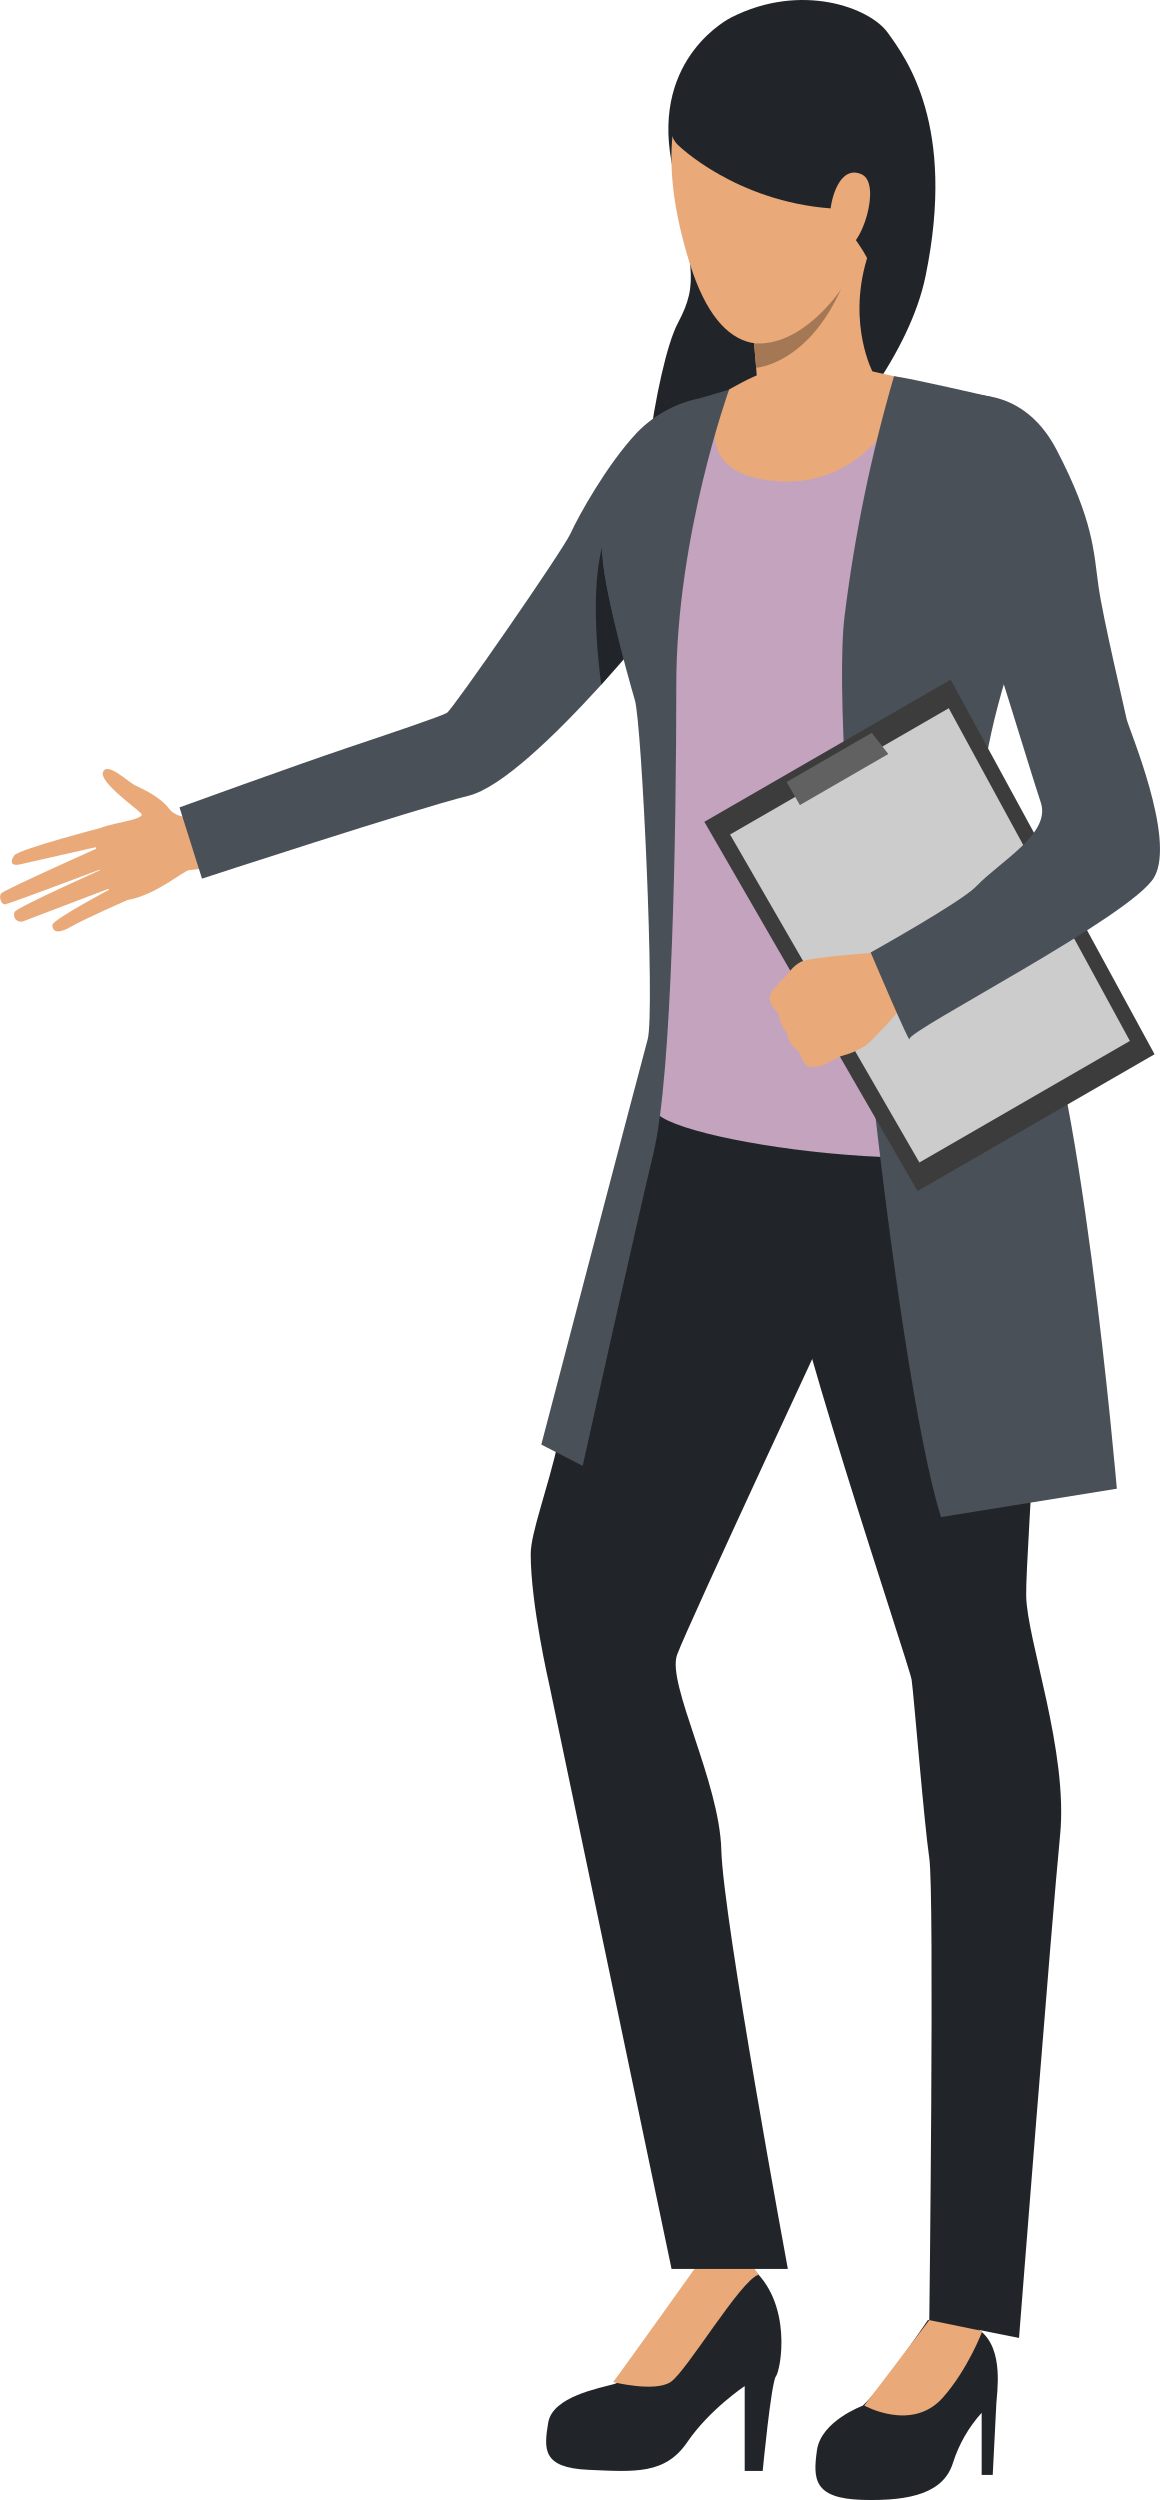
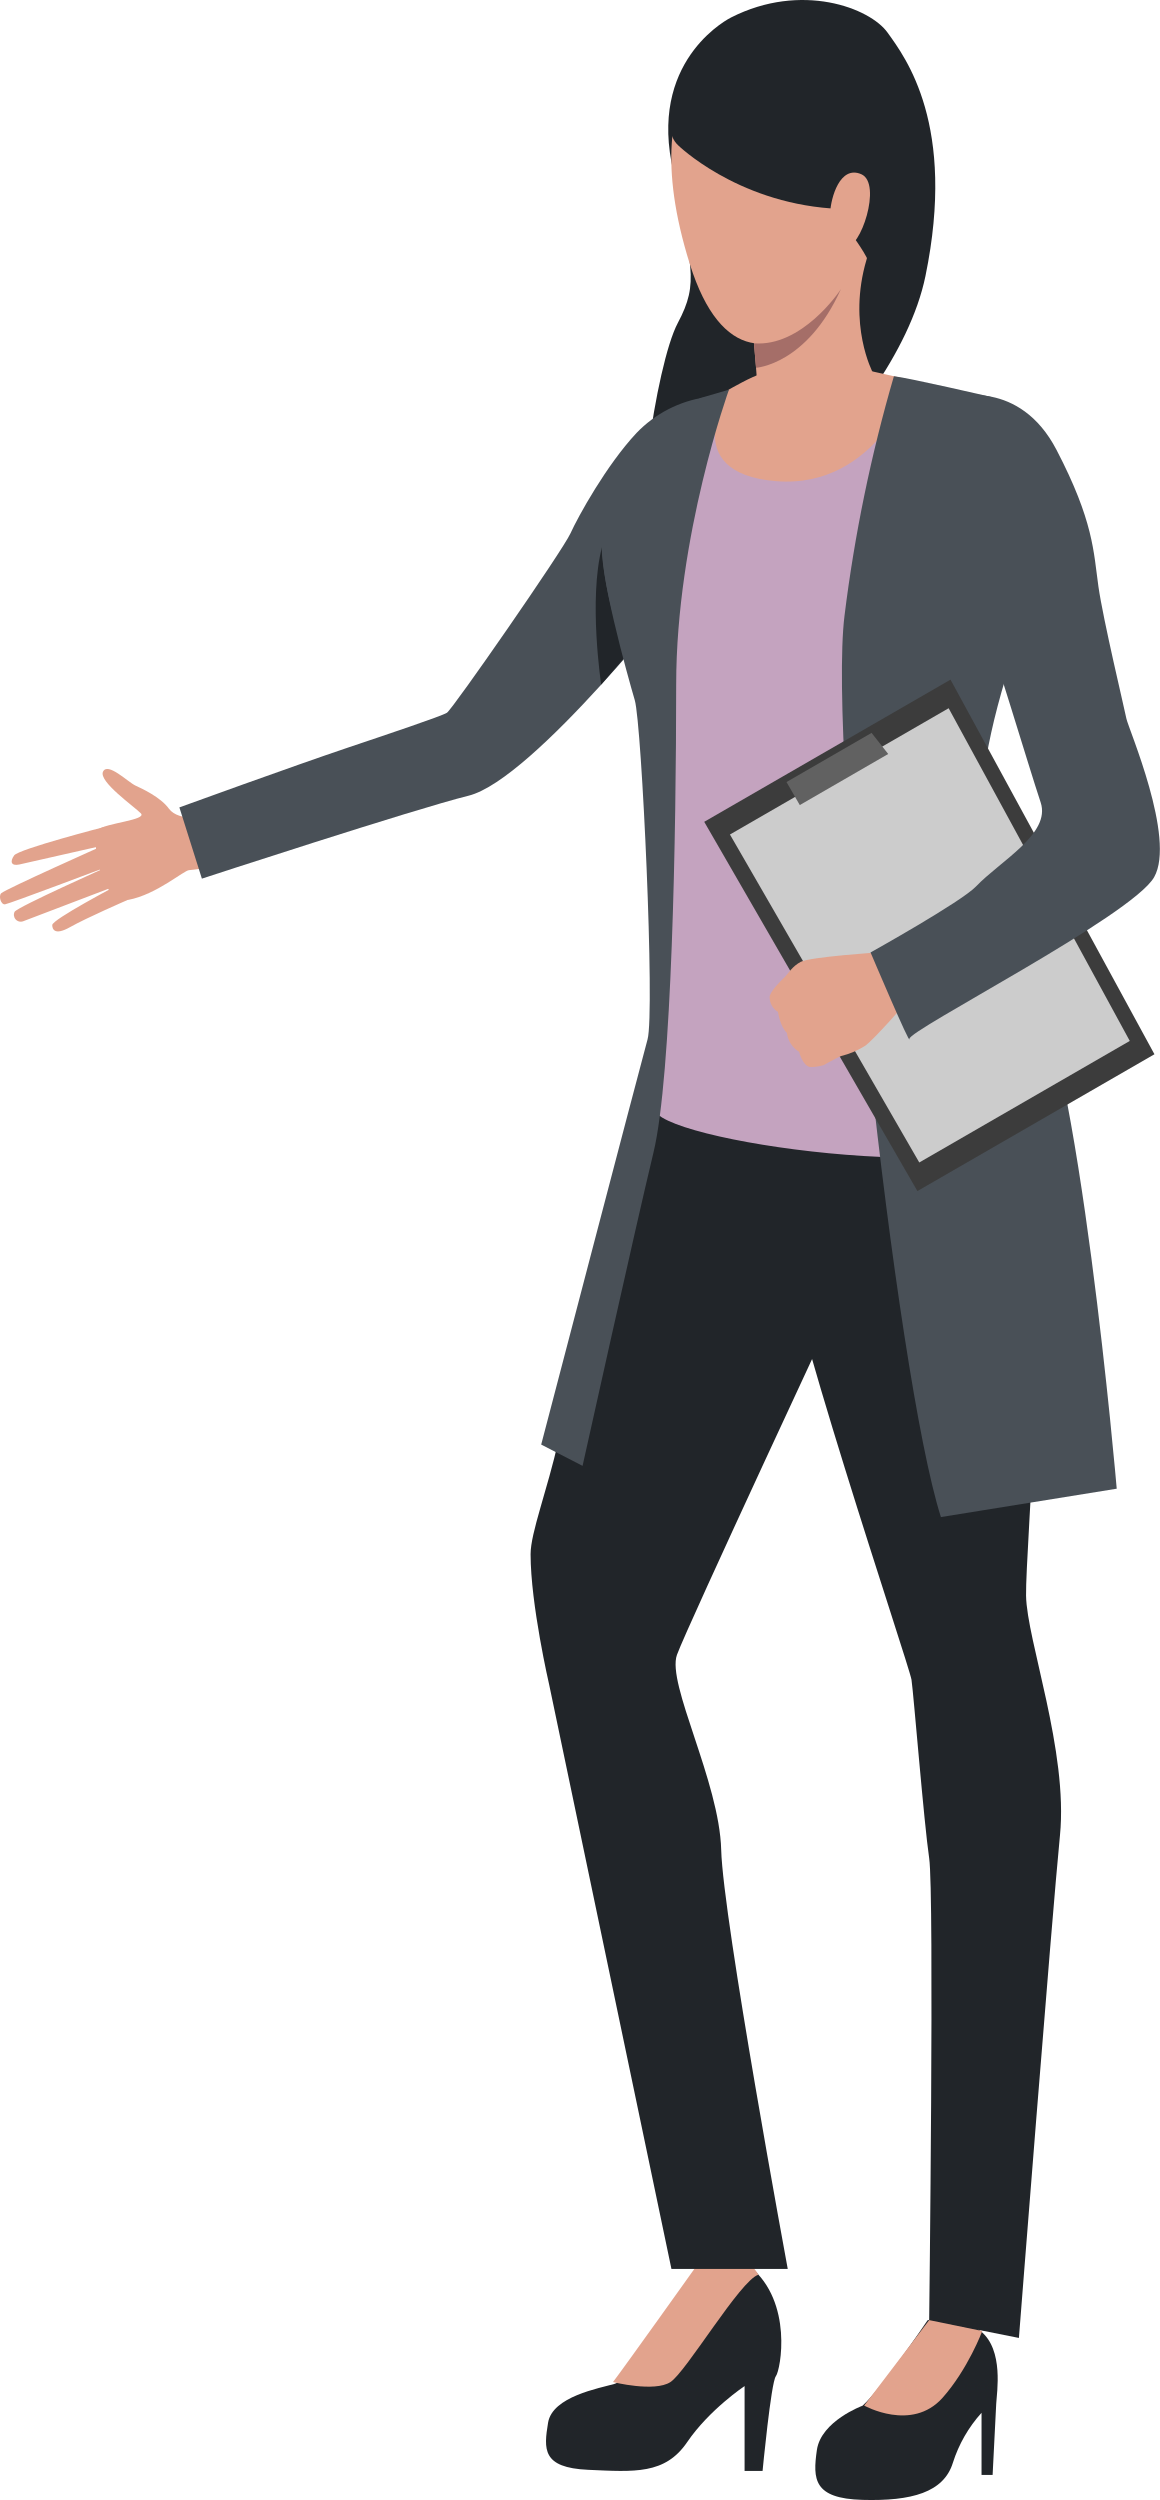
- <svg xmlns="http://www.w3.org/2000/svg" id="Layer_1" data-name="Layer 1" viewBox="0 0 298.62 643.58">
+ <svg xmlns="http://www.w3.org/2000/svg" id="Layer_1" data-name="Layer 1" viewBox="0 0 298.59 643.58">
  <defs>
-     <style>.tg-1{fill:#212529;}.tg-2{fill:#eaa978;}.tg-3{fill:#495057;}.tg-4{fill:#c4a3bf;}.tg-5{fill:#3c3c3c;}.tg-6{fill:#ccc;}.tg-7{fill:#616161;}.tg-8{fill:#a47855;}</style>
+     <style>.tg-1{fill:#212529;}.tg-2{fill:#e2a38d;}.tg-3{fill:#495057;}.tg-4{fill:#c4a3bf;}.tg-5{fill:#3c3c3c;}.tg-6{fill:#ccc;}.tg-7{fill:#616161;}.tg-8{fill:#a56e68;}</style>
  </defs>
-   <g id="Layer_2" data-name="Layer 2">
-     <g id="Layer_1-2" data-name="Layer 1-2">
-       <path class="tg-1" d="M228.55,8.44c4.63,6.45,17.72,23.75,9.72,62.63s-65.92,85.17-71,76.63,1.59-53.91,7.24-64.54,3.46-14.29-1.64-41.48S188.25,4.49,188.25,4.49C206.29-4.67,224,2,228.55,8.44Z" transform="translate(0 0)" />
-       <path class="tg-1" d="M199.76,611.71c1.24-1.6,4.46-19.07-6.59-28.15s-13.27,0-13.27,0a50.71,50.71,0,0,1-6,10c-2.86,3.73-11.76,19-15.68,20.13s-16,3.23-17.1,10-1.61,11.59,10.33,12.12,19.78,1.24,25.48-7.13,14.78-14.43,14.78-14.43V636.1h4.63S198.52,613.31,199.76,611.71Z" transform="translate(0 0)" />
-       <path class="tg-2" d="M195.26,585.59s-4.47-9.07-15.78-2.48c0,0-18.65,26.19-21.65,30.11,0,0,10.69,2.67,14.79,0S190.62,587,195.26,585.59Z" transform="translate(0 0)" />
-       <path class="tg-2" d="M54.11,223.2a46.36,46.36,0,0,1-5.37.8c-1.34,0-8.35,6.28-15.69,7.66s-9.66-16.39-7.76-18.08,12.67-2.47,11-4.2-10.95-8.19-9.74-10.73,6.38,2.66,8.38,3.6c1.52.7,6.44,2.94,8.59,5.94,2.59,3.49,10,2.07,10,2.07Z" transform="translate(0 0)" />
-       <path class="tg-2" d="M32.81,231.71s-10.52,4.57-14.72,6.95-4.61.34-4.61-.53c0-1.43,16.58-10.14,16.58-10.14S7.77,236.5,6,237.16a1.77,1.77,0,0,1-2.21-2.44C4.52,233.48,28,223,28,223s-25.54,9.65-26.66,9.8-1.72-2.19-1-2.85c1.24-1.12,26.34-12.31,26.34-12.31S7.1,222.1,5,222.55s-2.48-.73-1.32-2.35S27,212.85,27,212.85Z" transform="translate(0 0)" />
-       <path class="tg-1" d="M256.49,618.78c.14-2.85,2-13.85-4-18.66s-13.67-2.81-13.67-2.81-11.94,17.73-16.75,22c0,0-10.68,3.93-11.75,11.41s-.9,12.48,11.75,12.83,20.9-1.92,23.26-9.55a35,35,0,0,1,7.38-12.87v16h2.85S256.35,621.63,256.49,618.78Z" transform="translate(0 0)" />
-       <path class="tg-1" d="M200.76,313.7c0,16.73,33.37,115,33.92,118.73s3.21,36.85,4.55,45.94,0,118.9,0,118.9l23.1,4.59s8.43-107.74,10.57-129.38-8.55-50.23-8.73-61.72,6.33-89.53,2.24-112.76-19.16-42.83-19.16-42.83C210.91,227.83,200.76,297,200.76,313.7Z" transform="translate(0 0)" />
-       <path class="tg-1" d="M217.3,332.22S177,418.55,174.3,426s10.94,32.6,11.39,50.24S202.82,584.1,202.82,584.1H172.88L141.41,433.72s-4.79-20.71-4.79-33.61c0-5.56,4.28-16.36,7.22-29.45s27.7-107.59,27.7-107.59C247.87,235.64,217.3,332.22,217.3,332.22Z" transform="translate(0 0)" />
-       <path class="tg-2" d="M242.62,617.33c6.6-7.4,10.28-17.25,10.28-17.25l-13.67-2.81-16.74,22S234.71,626.11,242.62,617.33Z" transform="translate(0 0)" />
-       <path class="tg-3" d="M176.09,151.09s-38.67,49.62-55.47,53.76C106.85,208.24,52,226.19,52,226.19l-5.79-18.34s29.17-10.61,43.73-15.51c9.43-3.17,23.68-7.94,25.14-8.85s29.8-41.76,31.8-46.17,9.28-17.59,17-25.85a31,31,0,0,1,17.92-9.23C204.91,117.3,176.09,151.09,176.09,151.09Z" transform="translate(0 0)" />
-       <path class="tg-4" d="M225.73,96.9c4.22,1.47,27.74,3.86,36.38,10.57,9.93,7.71,8.26,46.64,8.26,46.64s-22.77,38.39-24.79,43.53-2.37,25.77.63,28.87C259.89,240.82,271.46,291,271.46,291c-17,15.06-103.55,2.54-103-5.73S170,221.34,167,206.46s3.13-19.83-3.3-34.71-9.55-27.55-6.43-36,20.94-31.59,25.53-32.51,17.81-7.16,17.81-7.16C209.21,94.79,221.51,95.43,225.73,96.9Z" transform="translate(0 0)" />
-       <path class="tg-2" d="M223.1,66.85c-4.95,16.75,1.62,29.06,1.62,29.06C209.1,125.75,195.36,112,195.36,112c.25-3.63-.17-10.7-.7-17.3-.17-2.2-.36-4.3-.54-6.3-.46-4.92-.85-8.56-.85-8.56S228.05,50.1,223.1,66.85Z" transform="translate(0 0)" />
-       <path class="tg-1" d="M161.33,168.69C155,152.36,155,140.85,155,140.85c-3.52,13.38-.21,35.38-.21,35.38Z" transform="translate(0 0)" />
-       <path class="tg-2" d="M224.6,95.61s-26.87.41-28.69.7-8.29,4-8.29,4S174,121.82,199.88,123.87,235.28,98,235.28,98Z" transform="translate(0 0)" />
-       <path class="tg-3" d="M180.22,102.5c-14.6,12.24-23.64,26.58-25.16,36.24-1.21,7.67,6.56,35.3,8.38,41.5s5.22,80.31,3.29,87.33-27.38,104.31-27.38,104.31L150,377.36s13.52-61,18.26-80.68,5.84-82.13,5.84-120.45,13.59-75.92,13.59-75.92Z" transform="translate(0 0)" />
-       <path class="tg-3" d="M255.1,102.17s20.54,21.38,6.26,64.55-10.11,61.49,3.15,82.17,23,134.35,23,134.35l-45.26,7.3c-11.68-36.54-29.11-197.35-24.82-232a392,392,0,0,1,12.72-61.69C234.12,97.3,255.1,102.17,255.1,102.17Z" transform="translate(0 0)" />
-       <polygon class="tg-5" points="244.72 174.96 297.22 271.4 236.2 306.62 181.32 211.56 244.72 174.96" />
-       <polygon class="tg-6" points="244.24 182.32 290.87 267.97 236.68 299.26 187.94 214.83 244.24 182.32" />
-       <polygon class="tg-7" points="228.68 194.1 224.4 188.67 202.5 201.32 205.92 207.25 228.68 194.1" />
-       <path class="tg-2" d="M205.77,270.79a6.67,6.67,0,0,1-3.17-4.89c-1.81-1.72-2.28-5.39-2.28-5.39a4.41,4.41,0,0,1-2.16-3.74c-.12-1.36,3.14-4.54,3.48-4.84,1-.8,1.87-2.6,3.82-3.9a6.82,6.82,0,0,1,.68-.41c2.48-1.31,20.48-2.48,20.48-2.48l3,6.32,4.06,6.18s-8.57,9.95-11,11.63a21,21,0,0,1-6.12,2.59,9.19,9.19,0,0,0-1.11.5c-1.41.7-3.33,1.82-3.33,1.82a11.47,11.47,0,0,1-3.59.51C206.53,274.2,205.77,270.79,205.77,270.79Z" transform="translate(0 0)" />
-       <path class="tg-3" d="M253.07,160.41c2.21,4.69,11.7,36.68,14.86,46.16,2.69,8.07-10.41,15.08-16.63,21.62-3.82,4-27.16,17-27.16,17s10.37,24.46,10,22.26,57.35-31.69,63-41.64S290.47,187.41,290,185s-6-25.53-7.2-34c-1.27-9-1.23-16.81-10.78-35.17s-26.21-13.59-26.21-13.59C231.68,108.21,250.86,155.72,253.07,160.41Z" transform="translate(0 0)" />
-       <path class="tg-2" d="M230.05,30.9c4.23,31.2-36.35,88.27-52.43,37.1s13.6-60.5,13.6-60.5S225.82-.3,230.05,30.9Z" transform="translate(0 0)" />
-       <path class="tg-1" d="M219.25,9.14c27,22.48,5,60,5,60C223.52,64.78,214,53.66,214,53.66c-24.68-1.81-39.42-16.28-39.42-16.28C164.62,28.11,192.25-13.34,219.25,9.14Z" transform="translate(0 0)" />
-       <path class="tg-2" d="M217.74,63.43c3.66,1.06,9.51-16.22,4-18.59s-7.81,6.11-8,9.84C213.29,63.49,217.75,63.43,217.74,63.43Z" transform="translate(0 0)" />
-       <path class="tg-8" d="M216.51,74.42c-8.75,19.48-21.85,20.26-21.85,20.26-.17-2.2-.36-4.3-.54-6.3C206.35,89.36,216,75.27,216.51,74.42Z" transform="translate(0 0)" />
-     </g>
-   </g>
+   <path class="tg-1" d="M228.55,8.44c4.63,6.45,17.72,23.75,9.72,62.63s-65.92,85.17-71,76.63,1.59-53.91,7.24-64.54,3.46-14.29-1.64-41.48S188.25,4.49,188.25,4.49C206.29-4.67,224,2,228.55,8.44Z" transform="translate(-0.03 0)" />
+   <path class="tg-1" d="M199.76,611.71c1.24-1.6,4.46-19.07-6.59-28.15s-13.27,0-13.27,0a50.71,50.71,0,0,1-6,10c-2.86,3.73-11.76,19-15.68,20.13s-16,3.23-17.1,10-1.61,11.59,10.33,12.12,19.78,1.24,25.48-7.13,14.78-14.43,14.78-14.43V636.1h4.63S198.52,613.31,199.76,611.71Z" transform="translate(-0.03 0)" />
+   <path class="tg-2" d="M195.26,585.59s-4.47-9.07-15.78-2.48c0,0-18.65,26.19-21.65,30.11,0,0,10.69,2.67,14.79,0S190.62,587,195.26,585.59Z" transform="translate(-0.03 0)" />
+   <path class="tg-2" d="M54.11,223.2a46.36,46.36,0,0,1-5.37.8c-1.34,0-8.35,6.28-15.69,7.66s-9.66-16.39-7.76-18.08,12.67-2.47,11-4.2-10.95-8.19-9.74-10.73,6.38,2.66,8.38,3.6c1.52.7,6.44,2.94,8.59,5.94,2.59,3.49,10,2.07,10,2.07Z" transform="translate(-0.03 0)" />
+   <path class="tg-2" d="M32.81,231.71s-10.52,4.57-14.72,6.95-4.61.34-4.61-.53c0-1.43,16.58-10.14,16.58-10.14S7.77,236.5,6,237.16a1.77,1.77,0,0,1-2.21-2.44C4.52,233.48,28,223,28,223s-25.54,9.65-26.66,9.8-1.72-2.19-1-2.85c1.24-1.12,26.34-12.31,26.34-12.31S7.1,222.1,5,222.55s-2.48-.73-1.32-2.35S27,212.85,27,212.85Z" transform="translate(-0.03 0)" />
+   <path class="tg-1" d="M256.49,618.78c.14-2.85,2-13.85-4-18.66s-13.67-2.81-13.67-2.81-11.94,17.73-16.75,22c0,0-10.68,3.93-11.75,11.41s-.9,12.48,11.75,12.83,20.9-1.92,23.26-9.55a35,35,0,0,1,7.38-12.87v16h2.85S256.35,621.63,256.49,618.78Z" transform="translate(-0.03 0)" />
+   <path class="tg-1" d="M200.76,313.7c0,16.73,33.37,115,33.92,118.73s3.21,36.85,4.55,45.94,0,118.9,0,118.9l23.1,4.59s8.43-107.74,10.57-129.38-8.55-50.23-8.73-61.72,6.33-89.53,2.24-112.76-19.16-42.83-19.16-42.83C210.91,227.83,200.76,297,200.76,313.7Z" transform="translate(-0.03 0)" />
+   <path class="tg-1" d="M217.3,332.22S177,418.55,174.3,426s10.94,32.6,11.39,50.24S202.82,584.1,202.82,584.1H172.88L141.41,433.72s-4.79-20.71-4.79-33.61c0-5.56,4.28-16.36,7.22-29.45s27.7-107.59,27.7-107.59C247.87,235.64,217.3,332.22,217.3,332.22Z" transform="translate(-0.03 0)" />
+   <path class="tg-2" d="M242.62,617.33c6.6-7.4,10.28-17.25,10.28-17.25l-13.67-2.81-16.74,22S234.71,626.11,242.62,617.33Z" transform="translate(-0.03 0)" />
+   <path class="tg-3" d="M176.09,151.09s-38.67,49.62-55.47,53.76C106.85,208.24,52,226.19,52,226.19l-5.79-18.34s29.17-10.61,43.73-15.51c9.43-3.17,23.68-7.94,25.14-8.85s29.8-41.76,31.8-46.17,9.28-17.59,17-25.85a31,31,0,0,1,17.92-9.23C204.91,117.3,176.09,151.09,176.09,151.09Z" transform="translate(-0.03 0)" />
+   <path class="tg-4" d="M225.73,96.9c4.22,1.47,27.74,3.86,36.38,10.57,9.93,7.71,8.26,46.64,8.26,46.64s-22.77,38.39-24.79,43.53-2.37,25.77.63,28.87C259.89,240.82,271.46,291,271.46,291c-17,15.06-103.55,2.54-103-5.73S170,221.34,167,206.46s3.13-19.83-3.3-34.71-9.55-27.55-6.43-36,20.94-31.59,25.53-32.51,17.81-7.16,17.81-7.16C209.21,94.79,221.51,95.43,225.73,96.9Z" transform="translate(-0.03 0)" />
+   <path class="tg-2" d="M223.1,66.85c-4.95,16.75,1.62,29.06,1.62,29.06C209.1,125.75,195.36,112,195.36,112c.25-3.63-.17-10.7-.7-17.3-.17-2.2-.36-4.3-.54-6.3-.46-4.92-.85-8.56-.85-8.56S228.05,50.1,223.1,66.85Z" transform="translate(-0.03 0)" />
+   <path class="tg-1" d="M161.33,168.69C155,152.36,155,140.85,155,140.85c-3.52,13.38-.21,35.38-.21,35.38Z" transform="translate(-0.03 0)" />
+   <path class="tg-2" d="M224.6,95.61s-26.87.41-28.69.7-8.29,4-8.29,4S174,121.82,199.88,123.87,235.28,98,235.28,98Z" transform="translate(-0.03 0)" />
+   <path class="tg-3" d="M180.22,102.5c-14.6,12.24-23.64,26.58-25.16,36.24-1.21,7.67,6.56,35.3,8.38,41.5s5.22,80.31,3.29,87.33-27.38,104.31-27.38,104.31L150,377.36s13.52-61,18.26-80.68,5.84-82.13,5.84-120.45,13.59-75.92,13.59-75.92Z" transform="translate(-0.03 0)" />
+   <path class="tg-3" d="M255.1,102.17s20.54,21.38,6.26,64.55-10.11,61.49,3.15,82.17,23,134.35,23,134.35l-45.26,7.3c-11.68-36.54-29.11-197.35-24.82-232a392,392,0,0,1,12.72-61.69C234.12,97.3,255.1,102.17,255.1,102.17Z" transform="translate(-0.03 0)" />
+   <polygon class="tg-5" points="244.69 174.96 297.19 271.4 236.17 306.62 181.29 211.56 244.69 174.96" />
+   <polygon class="tg-6" points="244.21 182.32 290.84 267.97 236.65 299.26 187.91 214.83 244.21 182.32" />
+   <polygon class="tg-7" points="228.65 194.1 224.37 188.67 202.47 201.32 205.89 207.25 228.65 194.1" />
+   <path class="tg-2" d="M205.77,270.79a6.67,6.67,0,0,1-3.17-4.89c-1.81-1.72-2.28-5.39-2.28-5.39a4.41,4.41,0,0,1-2.16-3.74c-.12-1.36,3.14-4.54,3.48-4.84,1-.8,1.87-2.6,3.82-3.9a6.82,6.82,0,0,1,.68-.41c2.48-1.31,20.48-2.48,20.48-2.48l3,6.32,4.06,6.18s-8.57,9.95-11,11.63a21,21,0,0,1-6.12,2.59,9.19,9.19,0,0,0-1.11.5c-1.41.7-3.33,1.82-3.33,1.82a11.47,11.47,0,0,1-3.59.51C206.53,274.2,205.77,270.79,205.77,270.79Z" transform="translate(-0.03 0)" />
+   <path class="tg-3" d="M253.07,160.41c2.21,4.69,11.7,36.68,14.86,46.16,2.69,8.07-10.41,15.08-16.63,21.62-3.82,4-27.16,17-27.16,17s10.37,24.46,10,22.26,57.35-31.69,63-41.64S290.47,187.41,290,185s-6-25.53-7.2-34c-1.27-9-1.23-16.81-10.78-35.17s-26.21-13.59-26.21-13.59C231.68,108.21,250.86,155.72,253.07,160.41Z" transform="translate(-0.03 0)" />
+   <path class="tg-2" d="M230.05,30.9c4.23,31.2-36.35,88.27-52.43,37.1s13.6-60.5,13.6-60.5S225.82-.3,230.05,30.9Z" transform="translate(-0.03 0)" />
+   <path class="tg-1" d="M219.25,9.14c27,22.48,5,60,5,60C223.52,64.78,214,53.66,214,53.66c-24.68-1.81-39.42-16.28-39.42-16.28C164.62,28.11,192.25-13.34,219.25,9.14Z" transform="translate(-0.03 0)" />
+   <path class="tg-2" d="M217.74,63.43c3.66,1.06,9.51-16.22,4-18.59s-7.81,6.11-8,9.84C213.29,63.49,217.75,63.43,217.74,63.43Z" transform="translate(-0.03 0)" />
+   <path class="tg-8" d="M216.51,74.42c-8.75,19.48-21.85,20.26-21.85,20.26-.17-2.2-.36-4.3-.54-6.3C206.35,89.36,216,75.27,216.51,74.42Z" transform="translate(-0.03 0)" />
</svg>
